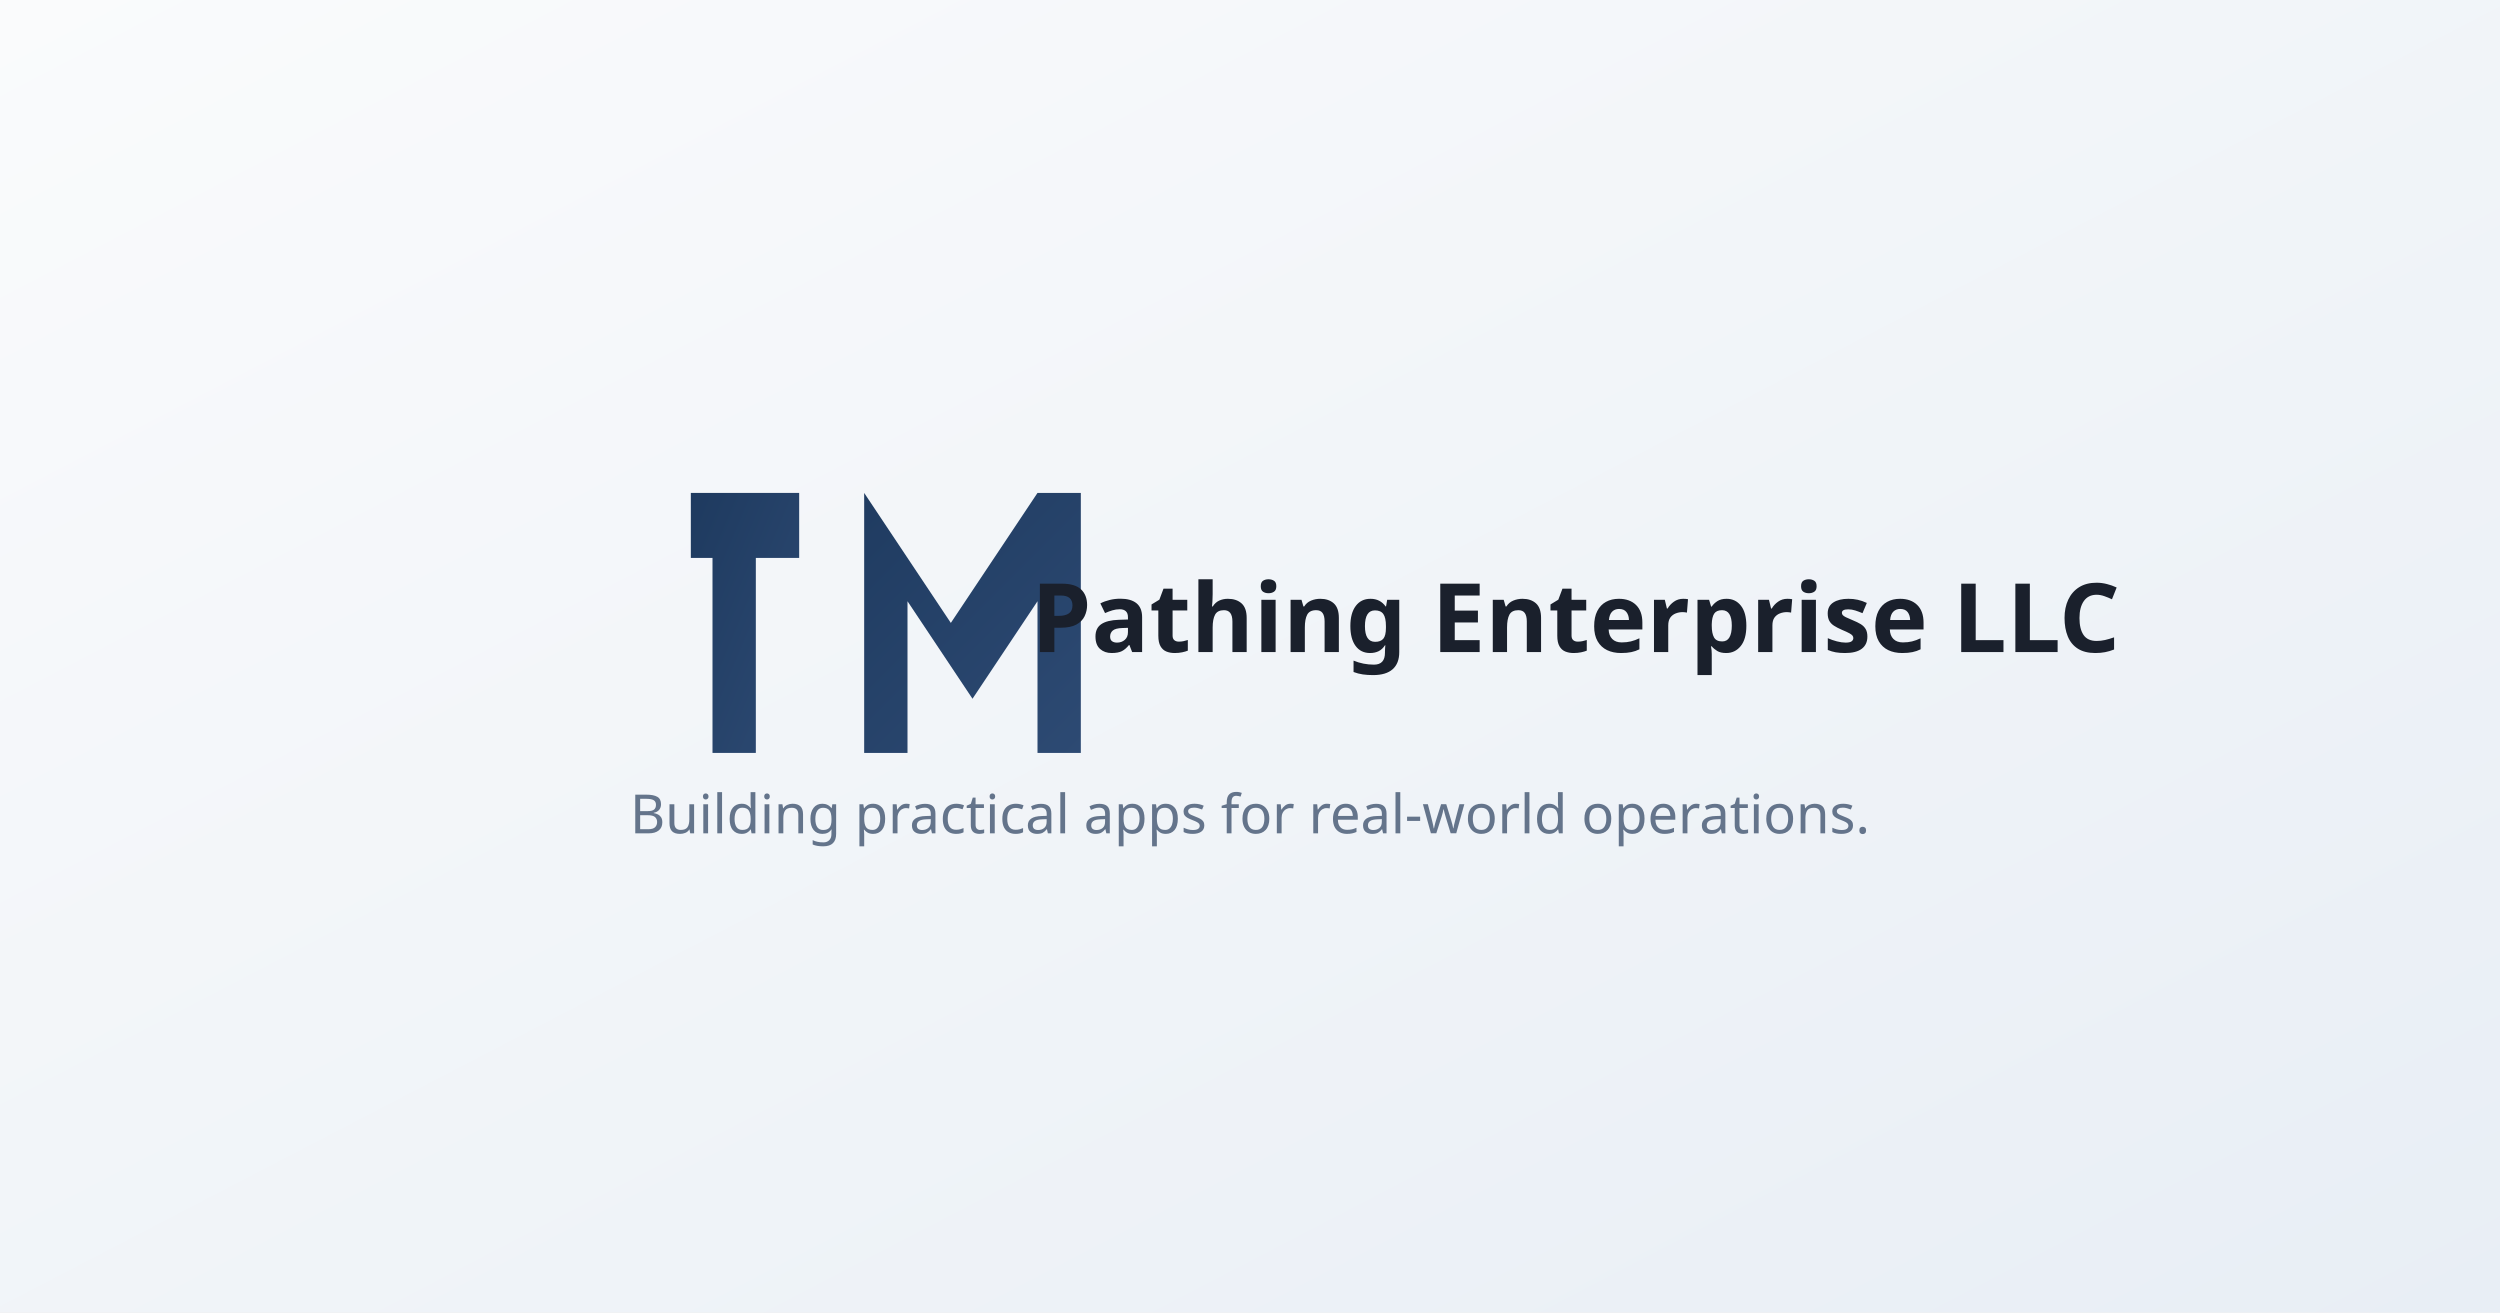
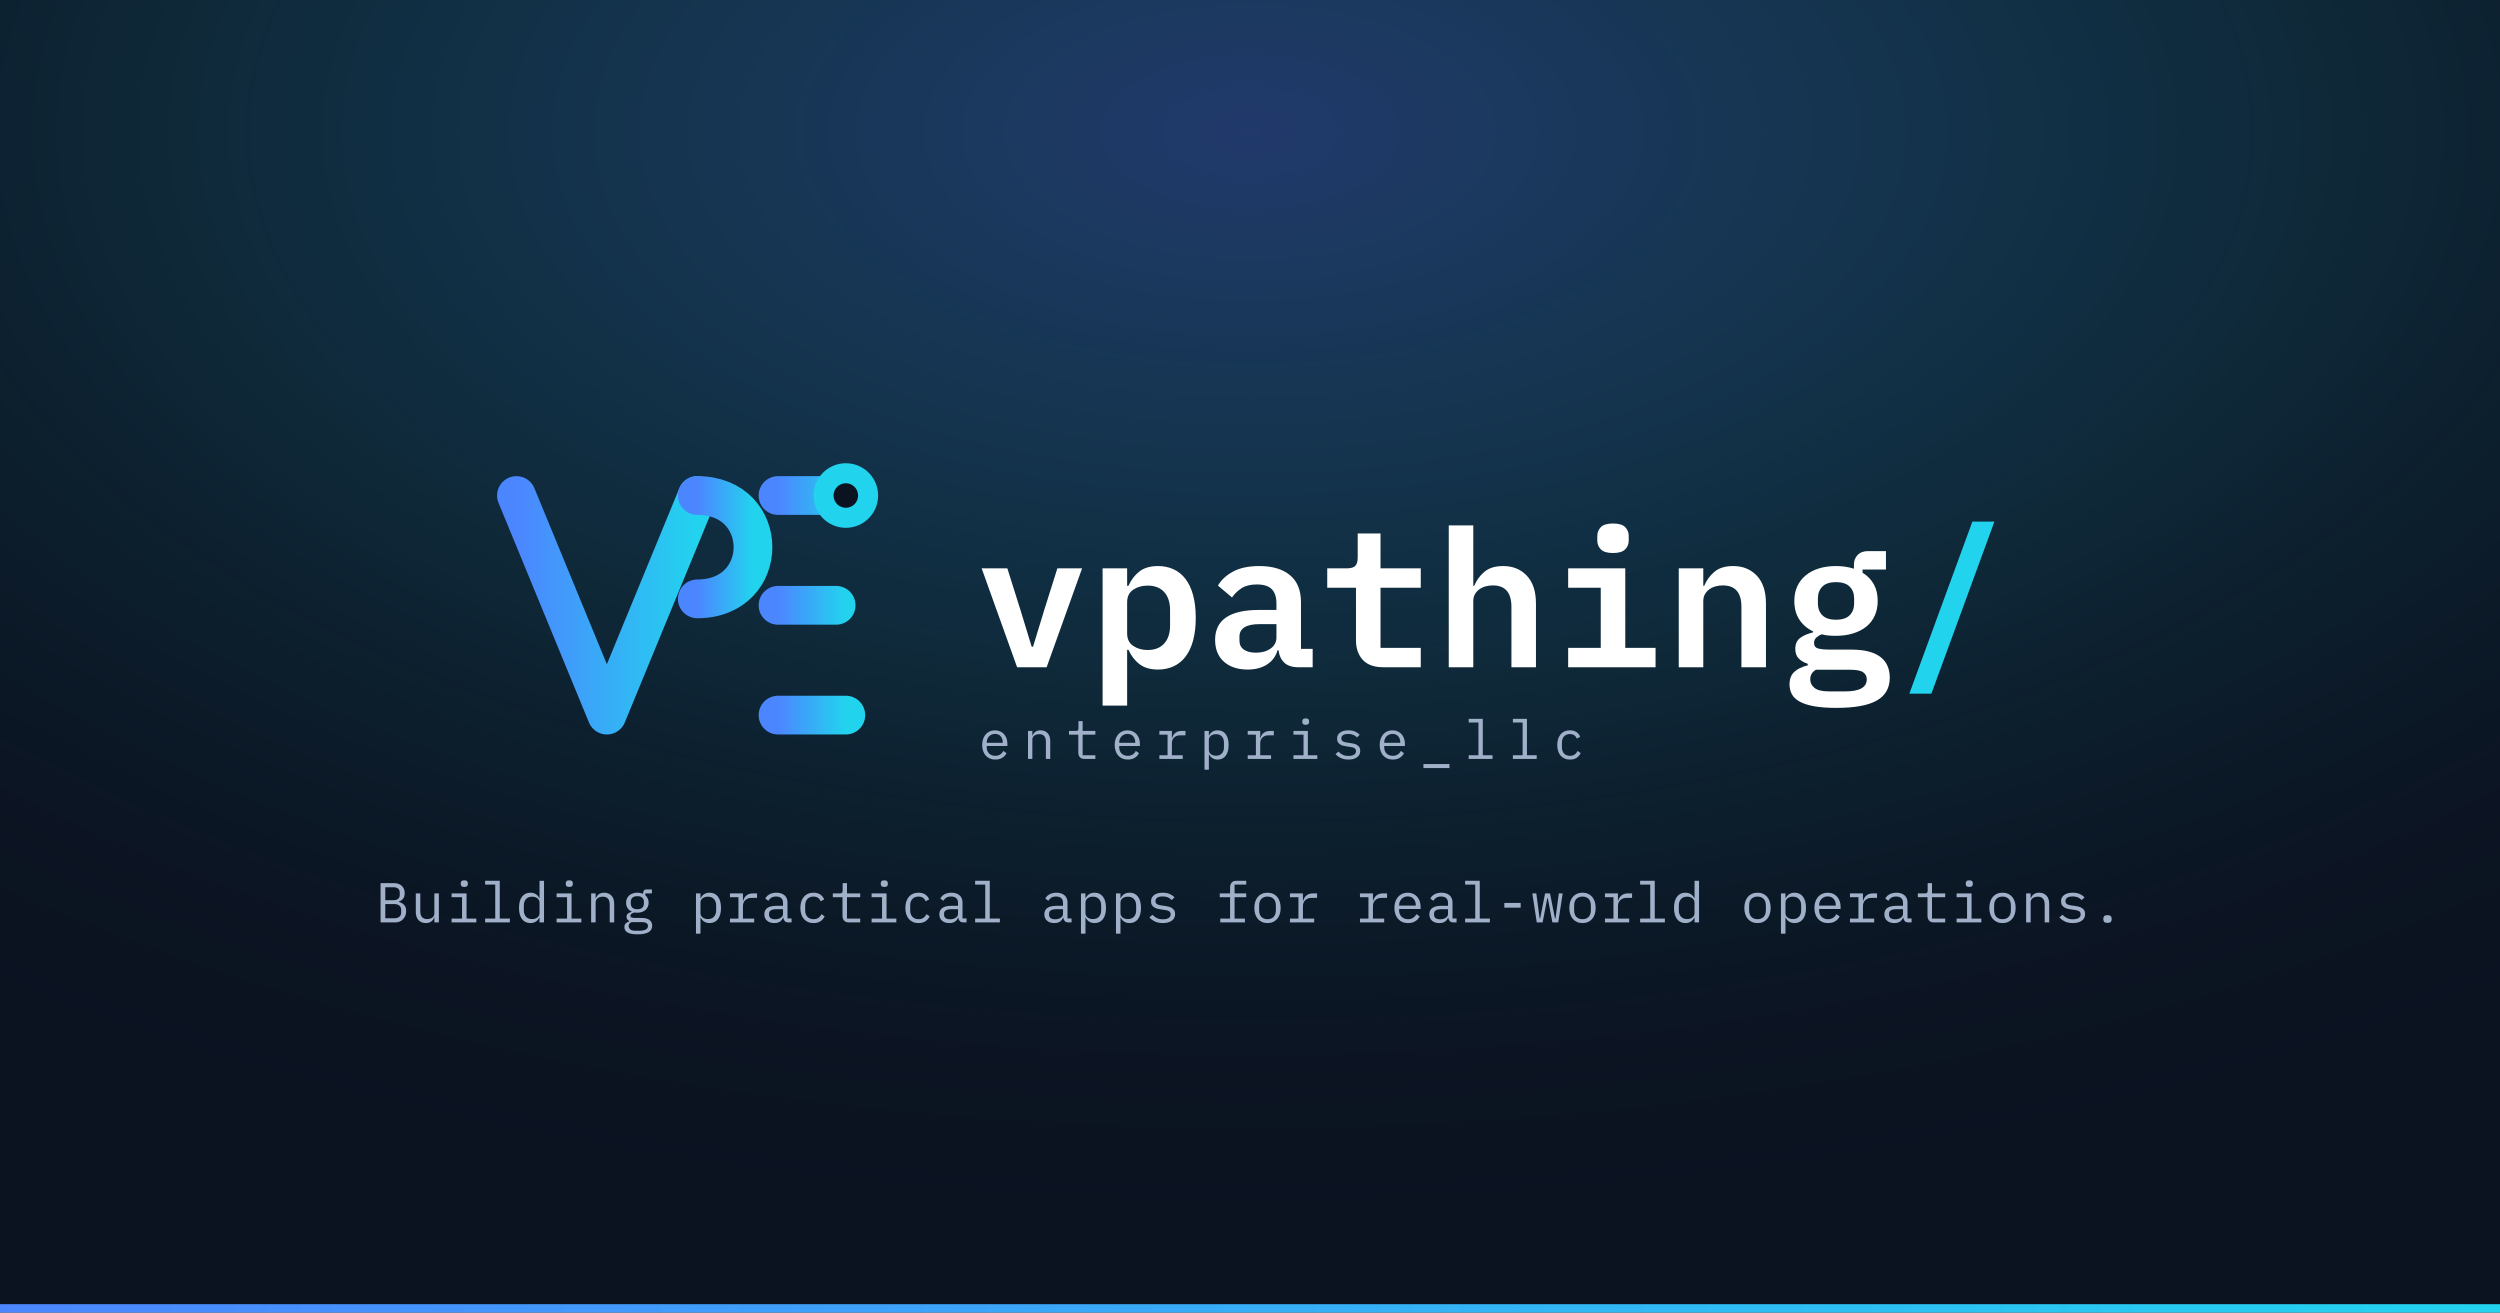
- <svg xmlns="http://www.w3.org/2000/svg" viewBox="0 0 1200 630" width="1200" height="630" aria-hidden="true">
+ <svg xmlns="http://www.w3.org/2000/svg" viewBox="0 0 1200 630" width="1200" height="630">
  <defs>
-     <linearGradient id="bg" x1="0%" y1="0%" x2="100%" y2="100%">
-       <stop offset="0%" style="stop-color:#fafbfc" />
-       <stop offset="100%" style="stop-color:#e8eef5" />
+     <linearGradient id="g" x1="0" y1="0" x2="1" y2="0">
+       <stop offset="0" stop-color="#4C86FF" />
+       <stop offset="1" stop-color="#22D3EE" />
    </linearGradient>
-     <linearGradient id="vp-grad" x1="0%" y1="0%" x2="100%" y2="100%">
-       <stop offset="0%" style="stop-color:#1e3a5f" />
-       <stop offset="100%" style="stop-color:#2d4a73" />
-     </linearGradient>
+     <radialGradient id="bloom" cx="0.5" cy="0.1" r="0.85">
+       <stop offset="0" stop-color="#4C86FF" stop-opacity="0.34" />
+       <stop offset="0.55" stop-color="#22D3EE" stop-opacity="0.10" />
+       <stop offset="1" stop-color="#0b1220" stop-opacity="0" />
+     </radialGradient>
  </defs>
-   <rect width="1200" height="630" fill="url(#bg)" />
-   <g transform="translate(290, 195)">
-     <g fill="url(#vp-grad)" transform="scale(5.2)">
-       <path d="M8 8h10v6H14v18h-4V14H8V8z" />
-       <path d="M20 8h4l8 12 8-12h4v24h-4V18l-6 9-6-9v14h-4V8z" />
+   <rect width="1200" height="630" fill="#0b1220" />
+   <rect width="1200" height="630" fill="url(#bloom)" />
+   <g transform="translate(235.500,219.250) scale(1.55)">
+     <g fill="none" stroke="url(#g)" stroke-width="12" stroke-linecap="round" stroke-linejoin="round">
+       <path d="M8,12 L36,80 L64,12" />
+       <path d="M64,12 L64,80" />
+       <path d="M64,12 C87,12 87,44 64,44" />
+       <path d="M89,12 L89,80" />
+       <path d="M89,12 L110,12 M89,46 L107,46 M89,80 L110,80" />
    </g>
-     <text x="205" y="118" font-family="Segoe UI, system-ui, sans-serif" font-size="46" font-weight="700" fill="#1a202c">Pathing Enterprise LLC</text>
+     <circle cx="110" cy="12" r="10" fill="#22D3EE" />
+     <circle cx="110" cy="12" r="3.8" fill="#0b1220" />
  </g>
-   <text x="600" y="400" font-family="Segoe UI, system-ui, sans-serif" font-size="26" fill="#64748b" text-anchor="middle">Building practical apps for real-world operations.</text>
+   <g fill="#ffffff" transform="translate(467.700,320.280)">
+     <path d="M223 0 38 516H172L241 297L299 107H306L364 297L433 516H562L377 0Z" transform="translate(0.000,0.000) scale(0.092,-0.092)" />
+     <path d="M69 516H197V425H204Q225 472 261.5 500.0Q298 528 358 528Q402 528 438.5 511.5Q475 495 501.0 461.5Q527 428 541.0 377.0Q555 326 555 258Q555 190 541.0 139.0Q527 88 501.0 54.5Q475 21 438.5 4.5Q402 -12 358 -12Q298 -12 261.5 16.0Q225 44 204 91H197V-200H69ZM304 90Q360 90 390.5 124.0Q421 158 421 217V299Q421 358 390.5 392.0Q360 426 304 426Q260 426 228.5 404.5Q197 383 197 339V177Q197 133 228.5 111.5Q260 90 304 90Z" transform="translate(55.200,0.000) scale(0.092,-0.092)" />
+     <path d="M490 0Q443 0 417.5 23.5Q392 47 387 89H382Q368 41 327.0 14.5Q286 -12 226 -12Q148 -12 102.0 29.0Q56 70 56 143Q56 299 285 299H376V333Q376 382 352.0 407.0Q328 432 274 432Q225 432 195.0 413.0Q165 394 144 364L71 426Q95 469 148.5 498.5Q202 528 287 528Q389 528 446.5 480.5Q504 433 504 339V96H565V0ZM269 76Q315 76 345.5 97.5Q376 119 376 156V225H288Q183 225 183 159V139Q183 108 206.0 92.0Q229 76 269 76Z" transform="translate(110.400,0.000) scale(0.092,-0.092)" />
+     <path d="M335 0Q261 0 226.0 39.0Q191 78 191 140V415H41V516H143Q174 516 187.0 528.5Q200 541 200 573V698H319V516H529V415H319V101H529V0Z" transform="translate(165.600,0.000) scale(0.092,-0.092)" />
+     <path d="M75 740H203V425H208Q225 467 260.5 497.5Q296 528 359 528Q435 528 482.5 477.5Q530 427 530 333V0H402V315Q402 427 305 427Q285 427 267.0 422.0Q249 417 234.5 406.5Q220 396 211.5 381.0Q203 366 203 345V0H75Z" transform="translate(220.800,0.000) scale(0.092,-0.092)" />
+     <path d="M332 596Q287 596 268.5 615.0Q250 634 250 661V685Q250 712 268.5 731.0Q287 750 332 750Q377 750 395.5 731.0Q414 712 414 685V661Q414 634 395.5 615.0Q377 596 332 596ZM98 101H268V415H98V516H396V101H554V0H98Z" transform="translate(276.000,0.000) scale(0.092,-0.092)" />
+     <path d="M75 0V516H203V425H208Q225 467 260.5 497.5Q296 528 359 528Q435 528 482.5 477.5Q530 427 530 333V0H402V315Q402 427 305 427Q285 427 267.0 422.0Q249 417 234.5 406.5Q220 396 211.5 381.0Q203 366 203 345V0Z" transform="translate(331.200,0.000) scale(0.092,-0.092)" />
+     <path d="M576 -54Q576 -135 508.5 -173.5Q441 -212 298 -212Q228 -212 181.0 -203.5Q134 -195 105.5 -179.0Q77 -163 65.0 -140.5Q53 -118 53 -90Q53 -47 78.0 -24.0Q103 -1 148 10V18Q118 28 100.5 46.0Q83 64 83 96Q83 134 108.5 153.0Q134 172 176 182V187Q130 209 104.0 249.0Q78 289 78 346Q78 389 93.5 422.5Q109 456 137.5 479.5Q166 503 206.0 515.5Q246 528 295 528Q347 528 389 514V536Q389 566 408.5 586.0Q428 606 463 606H556V510H434V493Q472 470 492.5 433.5Q513 397 513 346Q513 303 497.5 269.0Q482 235 453.5 212.0Q425 189 384.5 176.5Q344 164 295 164Q275 164 256.5 165.5Q238 167 221 172Q207 167 194.0 156.0Q181 145 181 127Q181 103 204.0 97.5Q227 92 259 92H376Q430 92 468.0 81.5Q506 71 530.0 51.5Q554 32 565.0 5.0Q576 -22 576 -54ZM456 -63Q456 -40 437.5 -26.5Q419 -13 369 -13H191Q161 -30 161 -63Q161 -90 183.5 -108.0Q206 -126 260 -126H343Q456 -126 456 -63ZM295 248Q344 248 367.0 271.5Q390 295 390 333V359Q390 397 367.0 420.5Q344 444 295 444Q247 444 224.0 420.5Q201 397 201 359V333Q201 295 224.0 271.5Q247 248 295 248Z" transform="translate(386.400,0.000) scale(0.092,-0.092)" />
+   </g>
+   <g fill="#22D3EE" transform="translate(467.700,320.280)">
+     <path d="M78 -138 407 760H522L193 -138Z" transform="translate(441.600,0.000) scale(0.092,-0.092)" />
+   </g>
+   <g fill="#9fb0c8" transform="translate(469.700,364.280)">
+     <path d="M309 -12Q253 -12 208.5 7.0Q164 26 132.5 61.5Q101 97 84.0 146.5Q67 196 67 257Q67 319 84.5 369.0Q102 419 133.0 454.5Q164 490 207.5 509.0Q251 528 304 528Q356 528 398.5 509.0Q441 490 471.0 456.5Q501 423 517.0 377.0Q533 331 533 276V238H151V214Q151 180 162.0 151.0Q173 122 193.5 101.0Q214 80 243.5 68.5Q273 57 309 57Q361 57 399.0 81.0Q437 105 457 147L516 107Q493 55 439.5 21.5Q386 -12 309 -12ZM304 462Q271 462 243.0 450.0Q215 438 194.5 417.0Q174 396 162.5 367.5Q151 339 151 305V298H447V309Q447 343 436.5 371.0Q426 399 407.5 419.5Q389 440 362.5 451.0Q336 462 304 462Z" transform="translate(0.000,0.000) scale(0.026,-0.026)" />
+     <path d="M98 0V516H178V432H182Q190 451 202.0 468.5Q214 486 231.5 499.0Q249 512 273.0 520.0Q297 528 329 528Q410 528 459.0 476.5Q508 425 508 331V0H428V317Q428 388 397.0 422.5Q366 457 306 457Q282 457 259.0 451.0Q236 445 218.0 433.0Q200 421 189.0 402.0Q178 383 178 358V0Z" transform="translate(21.200,0.000) scale(0.026,-0.026)" />
+     <path d="M325 0Q266 0 238.5 33.0Q211 66 211 118V448H39V516H167Q193 516 203.5 526.5Q214 537 214 563V698H291V516H526V448H291V68H526V0Z" transform="translate(42.400,0.000) scale(0.026,-0.026)" />
+     <path d="M309 -12Q253 -12 208.5 7.0Q164 26 132.5 61.5Q101 97 84.0 146.5Q67 196 67 257Q67 319 84.5 369.0Q102 419 133.0 454.5Q164 490 207.5 509.0Q251 528 304 528Q356 528 398.5 509.0Q441 490 471.0 456.5Q501 423 517.0 377.0Q533 331 533 276V238H151V214Q151 180 162.0 151.0Q173 122 193.5 101.0Q214 80 243.5 68.5Q273 57 309 57Q361 57 399.0 81.0Q437 105 457 147L516 107Q493 55 439.5 21.5Q386 -12 309 -12ZM304 462Q271 462 243.0 450.0Q215 438 194.5 417.0Q174 396 162.5 367.5Q151 339 151 305V298H447V309Q447 343 436.5 371.0Q426 399 407.5 419.5Q389 440 362.5 451.0Q336 462 304 462Z" transform="translate(63.600,0.000) scale(0.026,-0.026)" />
+     <path d="M77 68H228V448H77V516H308V386H313Q329 447 373.5 481.5Q418 516 487 516H559V436H462Q393 436 350.5 396.0Q308 356 308 291V68H508V0H77Z" transform="translate(84.800,0.000) scale(0.026,-0.026)" />
+     <path d="M95 516H175V432H179Q229 528 338 528Q433 528 486.5 457.0Q540 386 540 258Q540 130 486.5 59.0Q433 -12 338 -12Q229 -12 179 84H175V-200H95ZM307 59Q377 59 415.5 101.5Q454 144 454 214V302Q454 372 415.5 414.5Q377 457 307 457Q280 457 256.0 450.0Q232 443 214.0 429.5Q196 416 185.5 396.5Q175 377 175 351V165Q175 139 185.5 119.5Q196 100 214.0 86.5Q232 73 256.0 66.0Q280 59 307 59Z" transform="translate(106.000,0.000) scale(0.026,-0.026)" />
+     <path d="M77 68H228V448H77V516H308V386H313Q329 447 373.5 481.5Q418 516 487 516H559V436H462Q393 436 350.5 396.0Q308 356 308 291V68H508V0H77Z" transform="translate(127.200,0.000) scale(0.026,-0.026)" />
+     <path d="M332 630Q297 630 283.0 644.5Q269 659 269 681V697Q269 719 283.0 733.5Q297 748 332 748Q367 748 381.0 733.5Q395 719 395 697V681Q395 659 381.0 644.5Q367 630 332 630ZM106 68H292V448H106V516H372V68H546V0H106Z" transform="translate(148.400,0.000) scale(0.026,-0.026)" />
+     <path d="M306 -12Q225 -12 166.5 15.5Q108 43 67 89L121 136Q158 97 202.0 76.0Q246 55 308 55Q368 55 406.5 76.5Q445 98 445 144Q445 164 437.5 177.5Q430 191 417.0 199.0Q404 207 388.0 211.5Q372 216 354 219L273 231Q246 235 214.5 242.0Q183 249 157.0 264.5Q131 280 113.5 306.0Q96 332 96 374Q96 413 111.5 441.5Q127 470 155.0 489.5Q183 509 221.0 518.5Q259 528 304 528Q374 528 425.5 506.0Q477 484 514 445L462 396Q453 407 439.5 418.5Q426 430 406.5 439.5Q387 449 361.0 455.0Q335 461 301 461Q240 461 207.5 440.0Q175 419 175 379Q175 359 182.5 345.5Q190 332 203.0 324.0Q216 316 232.5 311.5Q249 307 266 304L347 292Q375 288 406.0 281.0Q437 274 463.0 258.5Q489 243 506.5 217.0Q524 191 524 149Q524 72 464.5 30.0Q405 -12 306 -12Z" transform="translate(169.600,0.000) scale(0.026,-0.026)" />
+     <path d="M309 -12Q253 -12 208.5 7.0Q164 26 132.5 61.5Q101 97 84.0 146.5Q67 196 67 257Q67 319 84.5 369.0Q102 419 133.0 454.5Q164 490 207.5 509.0Q251 528 304 528Q356 528 398.5 509.0Q441 490 471.0 456.5Q501 423 517.0 377.0Q533 331 533 276V238H151V214Q151 180 162.0 151.0Q173 122 193.5 101.0Q214 80 243.5 68.5Q273 57 309 57Q361 57 399.0 81.0Q437 105 457 147L516 107Q493 55 439.5 21.5Q386 -12 309 -12ZM304 462Q271 462 243.0 450.0Q215 438 194.5 417.0Q174 396 162.5 367.5Q151 339 151 305V298H447V309Q447 343 436.5 371.0Q426 399 407.5 419.5Q389 440 362.5 451.0Q336 462 304 462Z" transform="translate(190.800,0.000) scale(0.026,-0.026)" />
+     <path d="M60 -169V-95H540V-169Z" transform="translate(212.000,0.000) scale(0.026,-0.026)" />
+     <path d="M80 68H260V672H80V740H340V68H520V0H80Z" transform="translate(233.200,0.000) scale(0.026,-0.026)" />
+     <path d="M80 68H260V672H80V740H340V68H520V0H80Z" transform="translate(254.400,0.000) scale(0.026,-0.026)" />
+     <path d="M318 -12Q262 -12 218.5 7.5Q175 27 145.0 62.0Q115 97 99.5 147.0Q84 197 84 258Q84 319 100.0 369.0Q116 419 146.0 454.5Q176 490 219.0 509.0Q262 528 317 528Q392 528 439.0 495.0Q486 462 508 409L444 375Q430 415 397.5 437.0Q365 459 317 459Q282 459 254.5 447.5Q227 436 208.0 415.0Q189 394 179.5 365.0Q170 336 170 302V214Q170 180 179.5 151.0Q189 122 208.0 101.0Q227 80 255.0 68.5Q283 57 319 57Q371 57 405.0 81.0Q439 105 459 147L516 108Q493 56 444.5 22.0Q396 -12 318 -12Z" transform="translate(275.600,0.000) scale(0.026,-0.026)" />
+   </g>
+   <g fill="#9fb0c8" transform="translate(180.300,442.750)">
+     <path d="M88 698H325Q415 698 466.0 649.0Q517 600 517 518Q517 455 486.5 419.0Q456 383 408 368V365Q467 351 505.0 312.5Q543 274 543 201Q543 159 529.0 122.0Q515 85 489.5 58.0Q464 31 429.5 15.5Q395 0 355 0H88ZM330 73Q388 73 421.0 99.0Q454 125 454 179V220Q454 273 421.0 299.5Q388 326 330 326H172V73ZM316 395Q369 395 399.0 418.5Q429 442 429 490V529Q429 577 399.0 601.0Q369 625 316 625H172V395Z" transform="translate(0.000,0.000) scale(0.027,-0.027)" />
+     <path d="M422 84H418Q410 65 398.0 47.5Q386 30 368.5 17.0Q351 4 327.0 -4.0Q303 -12 271 -12Q190 -12 141.0 39.5Q92 91 92 185V516H172V199Q172 128 203.0 93.5Q234 59 294 59Q318 59 341.0 65.0Q364 71 382.0 83.0Q400 95 411.0 113.5Q422 132 422 158V516H502V0H422Z" transform="translate(16.800,0.000) scale(0.027,-0.027)" />
+     <path d="M332 630Q297 630 283.0 644.5Q269 659 269 681V697Q269 719 283.0 733.5Q297 748 332 748Q367 748 381.0 733.5Q395 719 395 697V681Q395 659 381.0 644.5Q367 630 332 630ZM106 68H292V448H106V516H372V68H546V0H106Z" transform="translate(33.600,0.000) scale(0.027,-0.027)" />
+     <path d="M80 68H260V672H80V740H340V68H520V0H80Z" transform="translate(50.400,0.000) scale(0.027,-0.027)" />
+     <path d="M425 84H421Q371 -12 262 -12Q167 -12 113.5 59.0Q60 130 60 258Q60 386 113.5 457.0Q167 528 262 528Q371 528 421 432H425V740H505V0H425ZM293 59Q320 59 344.0 66.0Q368 73 386.0 86.5Q404 100 414.5 119.5Q425 139 425 165V351Q425 377 414.5 396.5Q404 416 386.0 429.5Q368 443 344.0 450.0Q320 457 293 457Q223 457 184.5 414.5Q146 372 146 302V214Q146 144 184.5 101.5Q223 59 293 59Z" transform="translate(67.200,0.000) scale(0.027,-0.027)" />
+     <path d="M332 630Q297 630 283.0 644.5Q269 659 269 681V697Q269 719 283.0 733.5Q297 748 332 748Q367 748 381.0 733.5Q395 719 395 697V681Q395 659 381.0 644.5Q367 630 332 630ZM106 68H292V448H106V516H372V68H546V0H106Z" transform="translate(84.000,0.000) scale(0.027,-0.027)" />
+     <path d="M98 0V516H178V432H182Q190 451 202.0 468.5Q214 486 231.5 499.0Q249 512 273.0 520.0Q297 528 329 528Q410 528 459.0 476.5Q508 425 508 331V0H428V317Q428 388 397.0 422.5Q366 457 306 457Q282 457 259.0 451.0Q236 445 218.0 433.0Q200 421 189.0 402.0Q178 383 178 358V0Z" transform="translate(100.800,0.000) scale(0.027,-0.027)" />
+     <path d="M561 -59Q561 -137 496.0 -174.5Q431 -212 301 -212Q176 -212 121.5 -179.0Q67 -146 67 -84Q67 -42 89.0 -19.0Q111 4 151 15V27Q129 38 117.0 55.0Q105 72 105 98Q105 138 131.5 158.0Q158 178 198 188V192Q150 213 123.5 254.0Q97 295 97 350Q97 389 111.0 422.0Q125 455 151.5 478.5Q178 502 215.0 515.0Q252 528 297 528Q355 528 399 507V516Q399 546 413.0 566.0Q427 586 461 586H556V516H440V481Q468 457 483.0 424.0Q498 391 498 350Q498 311 483.5 278.0Q469 245 443.0 221.5Q417 198 379.5 185.0Q342 172 297 172Q284 172 272.0 173.0Q260 174 248 176Q236 174 223.0 169.5Q210 165 199.0 157.5Q188 150 181.0 140.0Q174 130 174 117Q174 94 197.0 86.5Q220 79 257 79H371Q471 79 516.0 41.5Q561 4 561 -59ZM486 -63Q486 -32 461.0 -13.5Q436 5 374 5H195Q143 -16 143 -65Q143 -99 170.0 -123.5Q197 -148 260 -148H338Q408 -148 447.0 -126.5Q486 -105 486 -63ZM297 234Q357 234 385.5 262.0Q414 290 414 336V365Q414 411 385.5 438.5Q357 466 297 466Q237 466 209.0 438.5Q181 411 181 365V336Q181 290 209.0 262.0Q237 234 297 234Z" transform="translate(117.600,0.000) scale(0.027,-0.027)" />
+     <path d="M95 516H175V432H179Q229 528 338 528Q433 528 486.5 457.0Q540 386 540 258Q540 130 486.5 59.0Q433 -12 338 -12Q229 -12 179 84H175V-200H95ZM307 59Q377 59 415.5 101.5Q454 144 454 214V302Q454 372 415.5 414.5Q377 457 307 457Q280 457 256.0 450.0Q232 443 214.0 429.5Q196 416 185.5 396.5Q175 377 175 351V165Q175 139 185.5 119.5Q196 100 214.0 86.5Q232 73 256.0 66.0Q280 59 307 59Z" transform="translate(151.200,0.000) scale(0.027,-0.027)" />
+     <path d="M77 68H228V448H77V516H308V386H313Q329 447 373.5 481.5Q418 516 487 516H559V436H462Q393 436 350.5 396.0Q308 356 308 291V68H508V0H77Z" transform="translate(168.000,0.000) scale(0.027,-0.027)" />
+     <path d="M495 0Q448 0 428.0 24.0Q408 48 403 84H398Q381 39 343.5 13.5Q306 -12 243 -12Q162 -12 114.0 30.0Q66 72 66 145Q66 217 118.5 256.0Q171 295 288 295H398V346Q398 403 366.0 431.5Q334 460 275 460Q223 460 190.0 439.5Q157 419 137 384L83 424Q93 444 110.0 463.0Q127 482 152.0 496.5Q177 511 209.0 519.5Q241 528 280 528Q371 528 424.5 482.0Q478 436 478 354V70H550V0ZM257 55Q288 55 313.5 62.5Q339 70 358.0 82.5Q377 95 387.5 112.5Q398 130 398 150V235H288Q216 235 183.0 215.0Q150 195 150 157V136Q150 96 178.5 75.5Q207 55 257 55Z" transform="translate(184.800,0.000) scale(0.027,-0.027)" />
+     <path d="M318 -12Q262 -12 218.5 7.5Q175 27 145.0 62.0Q115 97 99.5 147.0Q84 197 84 258Q84 319 100.0 369.0Q116 419 146.0 454.5Q176 490 219.0 509.0Q262 528 317 528Q392 528 439.0 495.0Q486 462 508 409L444 375Q430 415 397.5 437.0Q365 459 317 459Q282 459 254.5 447.5Q227 436 208.0 415.0Q189 394 179.5 365.0Q170 336 170 302V214Q170 180 179.5 151.0Q189 122 208.0 101.0Q227 80 255.0 68.5Q283 57 319 57Q371 57 405.0 81.0Q439 105 459 147L516 108Q493 56 444.5 22.0Q396 -12 318 -12Z" transform="translate(201.600,0.000) scale(0.027,-0.027)" />
+     <path d="M325 0Q266 0 238.5 33.0Q211 66 211 118V448H39V516H167Q193 516 203.5 526.5Q214 537 214 563V698H291V516H526V448H291V68H526V0Z" transform="translate(218.400,0.000) scale(0.027,-0.027)" />
+     <path d="M332 630Q297 630 283.0 644.5Q269 659 269 681V697Q269 719 283.0 733.5Q297 748 332 748Q367 748 381.0 733.5Q395 719 395 697V681Q395 659 381.0 644.5Q367 630 332 630ZM106 68H292V448H106V516H372V68H546V0H106Z" transform="translate(235.200,0.000) scale(0.027,-0.027)" />
+     <path d="M318 -12Q262 -12 218.5 7.5Q175 27 145.0 62.0Q115 97 99.5 147.0Q84 197 84 258Q84 319 100.0 369.0Q116 419 146.0 454.5Q176 490 219.0 509.0Q262 528 317 528Q392 528 439.0 495.0Q486 462 508 409L444 375Q430 415 397.5 437.0Q365 459 317 459Q282 459 254.5 447.5Q227 436 208.0 415.0Q189 394 179.5 365.0Q170 336 170 302V214Q170 180 179.5 151.0Q189 122 208.0 101.0Q227 80 255.0 68.5Q283 57 319 57Q371 57 405.0 81.0Q439 105 459 147L516 108Q493 56 444.5 22.0Q396 -12 318 -12Z" transform="translate(252.000,0.000) scale(0.027,-0.027)" />
+     <path d="M495 0Q448 0 428.0 24.0Q408 48 403 84H398Q381 39 343.5 13.5Q306 -12 243 -12Q162 -12 114.0 30.0Q66 72 66 145Q66 217 118.5 256.0Q171 295 288 295H398V346Q398 403 366.0 431.5Q334 460 275 460Q223 460 190.0 439.5Q157 419 137 384L83 424Q93 444 110.0 463.0Q127 482 152.0 496.5Q177 511 209.0 519.5Q241 528 280 528Q371 528 424.5 482.0Q478 436 478 354V70H550V0ZM257 55Q288 55 313.5 62.5Q339 70 358.0 82.5Q377 95 387.5 112.5Q398 130 398 150V235H288Q216 235 183.0 215.0Q150 195 150 157V136Q150 96 178.5 75.5Q207 55 257 55Z" transform="translate(268.800,0.000) scale(0.027,-0.027)" />
+     <path d="M80 68H260V672H80V740H340V68H520V0H80Z" transform="translate(285.600,0.000) scale(0.027,-0.027)" />
+     <path d="M495 0Q448 0 428.0 24.0Q408 48 403 84H398Q381 39 343.5 13.5Q306 -12 243 -12Q162 -12 114.0 30.0Q66 72 66 145Q66 217 118.5 256.0Q171 295 288 295H398V346Q398 403 366.0 431.5Q334 460 275 460Q223 460 190.0 439.5Q157 419 137 384L83 424Q93 444 110.0 463.0Q127 482 152.0 496.5Q177 511 209.0 519.5Q241 528 280 528Q371 528 424.5 482.0Q478 436 478 354V70H550V0ZM257 55Q288 55 313.5 62.5Q339 70 358.0 82.5Q377 95 387.5 112.5Q398 130 398 150V235H288Q216 235 183.0 215.0Q150 195 150 157V136Q150 96 178.5 75.5Q207 55 257 55Z" transform="translate(319.200,0.000) scale(0.027,-0.027)" />
+     <path d="M95 516H175V432H179Q229 528 338 528Q433 528 486.5 457.0Q540 386 540 258Q540 130 486.5 59.0Q433 -12 338 -12Q229 -12 179 84H175V-200H95ZM307 59Q377 59 415.5 101.5Q454 144 454 214V302Q454 372 415.5 414.5Q377 457 307 457Q280 457 256.0 450.0Q232 443 214.0 429.5Q196 416 185.5 396.5Q175 377 175 351V165Q175 139 185.5 119.5Q196 100 214.0 86.5Q232 73 256.0 66.0Q280 59 307 59Z" transform="translate(336.000,0.000) scale(0.027,-0.027)" />
+     <path d="M95 516H175V432H179Q229 528 338 528Q433 528 486.5 457.0Q540 386 540 258Q540 130 486.5 59.0Q433 -12 338 -12Q229 -12 179 84H175V-200H95ZM307 59Q377 59 415.5 101.5Q454 144 454 214V302Q454 372 415.5 414.5Q377 457 307 457Q280 457 256.0 450.0Q232 443 214.0 429.5Q196 416 185.5 396.5Q175 377 175 351V165Q175 139 185.5 119.5Q196 100 214.0 86.5Q232 73 256.0 66.0Q280 59 307 59Z" transform="translate(352.800,0.000) scale(0.027,-0.027)" />
+     <path d="M306 -12Q225 -12 166.5 15.5Q108 43 67 89L121 136Q158 97 202.0 76.0Q246 55 308 55Q368 55 406.5 76.5Q445 98 445 144Q445 164 437.5 177.5Q430 191 417.0 199.0Q404 207 388.0 211.5Q372 216 354 219L273 231Q246 235 214.5 242.0Q183 249 157.0 264.5Q131 280 113.5 306.0Q96 332 96 374Q96 413 111.5 441.5Q127 470 155.0 489.5Q183 509 221.0 518.5Q259 528 304 528Q374 528 425.5 506.0Q477 484 514 445L462 396Q453 407 439.5 418.5Q426 430 406.5 439.5Q387 449 361.0 455.0Q335 461 301 461Q240 461 207.5 440.0Q175 419 175 379Q175 359 182.5 345.5Q190 332 203.0 324.0Q216 316 232.5 311.5Q249 307 266 304L347 292Q375 288 406.0 281.0Q437 274 463.0 258.5Q489 243 506.5 217.0Q524 191 524 149Q524 72 464.5 30.0Q405 -12 306 -12Z" transform="translate(369.600,0.000) scale(0.027,-0.027)" />
+     <path d="M83 68H257V448H73V516H257V622Q257 674 284.5 707.0Q312 740 371 740H544V672H337V516H544V448H337V68H521V0H83Z" transform="translate(403.200,0.000) scale(0.027,-0.027)" />
+     <path d="M300 -12Q246 -12 202.5 7.0Q159 26 128.5 61.5Q98 97 82.0 146.5Q66 196 66 258Q66 319 82.0 369.0Q98 419 128.5 454.5Q159 490 202.5 509.0Q246 528 300 528Q354 528 397.5 509.0Q441 490 471.5 454.5Q502 419 518.0 369.0Q534 319 534 258Q534 196 518.0 146.5Q502 97 471.5 61.5Q441 26 397.5 7.0Q354 -12 300 -12ZM300 57Q367 57 408.0 97.0Q449 137 449 221V295Q449 379 408.0 419.0Q367 459 300 459Q233 459 192.0 419.0Q151 379 151 295V221Q151 137 192.0 97.0Q233 57 300 57Z" transform="translate(420.000,0.000) scale(0.027,-0.027)" />
+     <path d="M77 68H228V448H77V516H308V386H313Q329 447 373.5 481.5Q418 516 487 516H559V436H462Q393 436 350.5 396.0Q308 356 308 291V68H508V0H77Z" transform="translate(436.800,0.000) scale(0.027,-0.027)" />
+     <path d="M77 68H228V448H77V516H308V386H313Q329 447 373.5 481.5Q418 516 487 516H559V436H462Q393 436 350.5 396.0Q308 356 308 291V68H508V0H77Z" transform="translate(470.400,0.000) scale(0.027,-0.027)" />
+     <path d="M309 -12Q253 -12 208.5 7.0Q164 26 132.5 61.5Q101 97 84.0 146.5Q67 196 67 257Q67 319 84.5 369.0Q102 419 133.0 454.5Q164 490 207.5 509.0Q251 528 304 528Q356 528 398.5 509.0Q441 490 471.0 456.5Q501 423 517.0 377.0Q533 331 533 276V238H151V214Q151 180 162.0 151.0Q173 122 193.5 101.0Q214 80 243.5 68.5Q273 57 309 57Q361 57 399.0 81.0Q437 105 457 147L516 107Q493 55 439.5 21.5Q386 -12 309 -12ZM304 462Q271 462 243.0 450.0Q215 438 194.5 417.0Q174 396 162.5 367.5Q151 339 151 305V298H447V309Q447 343 436.5 371.0Q426 399 407.5 419.5Q389 440 362.5 451.0Q336 462 304 462Z" transform="translate(487.200,0.000) scale(0.027,-0.027)" />
+     <path d="M495 0Q448 0 428.0 24.0Q408 48 403 84H398Q381 39 343.5 13.5Q306 -12 243 -12Q162 -12 114.0 30.0Q66 72 66 145Q66 217 118.5 256.0Q171 295 288 295H398V346Q398 403 366.0 431.5Q334 460 275 460Q223 460 190.0 439.5Q157 419 137 384L83 424Q93 444 110.0 463.0Q127 482 152.0 496.5Q177 511 209.0 519.5Q241 528 280 528Q371 528 424.5 482.0Q478 436 478 354V70H550V0ZM257 55Q288 55 313.5 62.5Q339 70 358.0 82.5Q377 95 387.5 112.5Q398 130 398 150V235H288Q216 235 183.0 215.0Q150 195 150 157V136Q150 96 178.5 75.5Q207 55 257 55Z" transform="translate(504.000,0.000) scale(0.027,-0.027)" />
+     <path d="M80 68H260V672H80V740H340V68H520V0H80Z" transform="translate(520.800,0.000) scale(0.027,-0.027)" />
+     <path d="M155 262V346H445V262Z" transform="translate(537.600,0.000) scale(0.027,-0.027)" />
+     <path d="M30 516H101L160 70H169L257 516H345L433 70H442L501 516H570L491 0H387L305 432H297L213 0H109Z" transform="translate(554.400,0.000) scale(0.027,-0.027)" />
+     <path d="M300 -12Q246 -12 202.5 7.0Q159 26 128.5 61.5Q98 97 82.0 146.5Q66 196 66 258Q66 319 82.0 369.0Q98 419 128.5 454.5Q159 490 202.5 509.0Q246 528 300 528Q354 528 397.5 509.0Q441 490 471.5 454.5Q502 419 518.0 369.0Q534 319 534 258Q534 196 518.0 146.5Q502 97 471.5 61.5Q441 26 397.5 7.0Q354 -12 300 -12ZM300 57Q367 57 408.0 97.0Q449 137 449 221V295Q449 379 408.0 419.0Q367 459 300 459Q233 459 192.0 419.0Q151 379 151 295V221Q151 137 192.0 97.0Q233 57 300 57Z" transform="translate(571.200,0.000) scale(0.027,-0.027)" />
+     <path d="M77 68H228V448H77V516H308V386H313Q329 447 373.5 481.5Q418 516 487 516H559V436H462Q393 436 350.5 396.0Q308 356 308 291V68H508V0H77Z" transform="translate(588.000,0.000) scale(0.027,-0.027)" />
+     <path d="M80 68H260V672H80V740H340V68H520V0H80Z" transform="translate(604.800,0.000) scale(0.027,-0.027)" />
+     <path d="M425 84H421Q371 -12 262 -12Q167 -12 113.5 59.0Q60 130 60 258Q60 386 113.5 457.0Q167 528 262 528Q371 528 421 432H425V740H505V0H425ZM293 59Q320 59 344.0 66.0Q368 73 386.0 86.5Q404 100 414.5 119.5Q425 139 425 165V351Q425 377 414.5 396.5Q404 416 386.0 429.5Q368 443 344.0 450.0Q320 457 293 457Q223 457 184.5 414.5Q146 372 146 302V214Q146 144 184.5 101.5Q223 59 293 59Z" transform="translate(621.600,0.000) scale(0.027,-0.027)" />
+     <path d="M300 -12Q246 -12 202.5 7.0Q159 26 128.5 61.5Q98 97 82.0 146.5Q66 196 66 258Q66 319 82.0 369.0Q98 419 128.5 454.5Q159 490 202.5 509.0Q246 528 300 528Q354 528 397.5 509.0Q441 490 471.5 454.5Q502 419 518.0 369.0Q534 319 534 258Q534 196 518.0 146.5Q502 97 471.5 61.5Q441 26 397.5 7.0Q354 -12 300 -12ZM300 57Q367 57 408.0 97.0Q449 137 449 221V295Q449 379 408.0 419.0Q367 459 300 459Q233 459 192.0 419.0Q151 379 151 295V221Q151 137 192.0 97.0Q233 57 300 57Z" transform="translate(655.200,0.000) scale(0.027,-0.027)" />
+     <path d="M95 516H175V432H179Q229 528 338 528Q433 528 486.5 457.0Q540 386 540 258Q540 130 486.5 59.0Q433 -12 338 -12Q229 -12 179 84H175V-200H95ZM307 59Q377 59 415.5 101.5Q454 144 454 214V302Q454 372 415.5 414.5Q377 457 307 457Q280 457 256.0 450.0Q232 443 214.0 429.5Q196 416 185.5 396.5Q175 377 175 351V165Q175 139 185.5 119.5Q196 100 214.0 86.5Q232 73 256.0 66.0Q280 59 307 59Z" transform="translate(672.000,0.000) scale(0.027,-0.027)" />
+     <path d="M309 -12Q253 -12 208.5 7.0Q164 26 132.5 61.5Q101 97 84.0 146.5Q67 196 67 257Q67 319 84.5 369.0Q102 419 133.0 454.5Q164 490 207.5 509.0Q251 528 304 528Q356 528 398.5 509.0Q441 490 471.0 456.5Q501 423 517.0 377.0Q533 331 533 276V238H151V214Q151 180 162.0 151.0Q173 122 193.5 101.0Q214 80 243.5 68.5Q273 57 309 57Q361 57 399.0 81.0Q437 105 457 147L516 107Q493 55 439.5 21.5Q386 -12 309 -12ZM304 462Q271 462 243.0 450.0Q215 438 194.5 417.0Q174 396 162.5 367.5Q151 339 151 305V298H447V309Q447 343 436.5 371.0Q426 399 407.5 419.5Q389 440 362.5 451.0Q336 462 304 462Z" transform="translate(688.800,0.000) scale(0.027,-0.027)" />
+     <path d="M77 68H228V448H77V516H308V386H313Q329 447 373.5 481.5Q418 516 487 516H559V436H462Q393 436 350.5 396.0Q308 356 308 291V68H508V0H77Z" transform="translate(705.600,0.000) scale(0.027,-0.027)" />
+     <path d="M495 0Q448 0 428.0 24.0Q408 48 403 84H398Q381 39 343.5 13.5Q306 -12 243 -12Q162 -12 114.0 30.0Q66 72 66 145Q66 217 118.5 256.0Q171 295 288 295H398V346Q398 403 366.0 431.5Q334 460 275 460Q223 460 190.0 439.5Q157 419 137 384L83 424Q93 444 110.0 463.0Q127 482 152.0 496.5Q177 511 209.0 519.5Q241 528 280 528Q371 528 424.5 482.0Q478 436 478 354V70H550V0ZM257 55Q288 55 313.5 62.5Q339 70 358.0 82.5Q377 95 387.5 112.5Q398 130 398 150V235H288Q216 235 183.0 215.0Q150 195 150 157V136Q150 96 178.5 75.5Q207 55 257 55Z" transform="translate(722.400,0.000) scale(0.027,-0.027)" />
+     <path d="M325 0Q266 0 238.5 33.0Q211 66 211 118V448H39V516H167Q193 516 203.5 526.5Q214 537 214 563V698H291V516H526V448H291V68H526V0Z" transform="translate(739.200,0.000) scale(0.027,-0.027)" />
+     <path d="M332 630Q297 630 283.0 644.5Q269 659 269 681V697Q269 719 283.0 733.5Q297 748 332 748Q367 748 381.0 733.5Q395 719 395 697V681Q395 659 381.0 644.5Q367 630 332 630ZM106 68H292V448H106V516H372V68H546V0H106Z" transform="translate(756.000,0.000) scale(0.027,-0.027)" />
+     <path d="M300 -12Q246 -12 202.5 7.0Q159 26 128.5 61.5Q98 97 82.0 146.5Q66 196 66 258Q66 319 82.0 369.0Q98 419 128.5 454.5Q159 490 202.5 509.0Q246 528 300 528Q354 528 397.5 509.0Q441 490 471.5 454.5Q502 419 518.0 369.0Q534 319 534 258Q534 196 518.0 146.5Q502 97 471.5 61.5Q441 26 397.5 7.0Q354 -12 300 -12ZM300 57Q367 57 408.0 97.0Q449 137 449 221V295Q449 379 408.0 419.0Q367 459 300 459Q233 459 192.0 419.0Q151 379 151 295V221Q151 137 192.0 97.0Q233 57 300 57Z" transform="translate(772.800,0.000) scale(0.027,-0.027)" />
+     <path d="M98 0V516H178V432H182Q190 451 202.0 468.5Q214 486 231.5 499.0Q249 512 273.0 520.0Q297 528 329 528Q410 528 459.0 476.5Q508 425 508 331V0H428V317Q428 388 397.0 422.5Q366 457 306 457Q282 457 259.0 451.0Q236 445 218.0 433.0Q200 421 189.0 402.0Q178 383 178 358V0Z" transform="translate(789.600,0.000) scale(0.027,-0.027)" />
+     <path d="M306 -12Q225 -12 166.5 15.5Q108 43 67 89L121 136Q158 97 202.0 76.0Q246 55 308 55Q368 55 406.5 76.5Q445 98 445 144Q445 164 437.5 177.5Q430 191 417.0 199.0Q404 207 388.0 211.5Q372 216 354 219L273 231Q246 235 214.5 242.0Q183 249 157.0 264.5Q131 280 113.5 306.0Q96 332 96 374Q96 413 111.5 441.5Q127 470 155.0 489.5Q183 509 221.0 518.5Q259 528 304 528Q374 528 425.5 506.0Q477 484 514 445L462 396Q453 407 439.5 418.5Q426 430 406.5 439.5Q387 449 361.0 455.0Q335 461 301 461Q240 461 207.5 440.0Q175 419 175 379Q175 359 182.5 345.5Q190 332 203.0 324.0Q216 316 232.5 311.5Q249 307 266 304L347 292Q375 288 406.0 281.0Q437 274 463.0 258.5Q489 243 506.5 217.0Q524 191 524 149Q524 72 464.5 30.0Q405 -12 306 -12Z" transform="translate(806.400,0.000) scale(0.027,-0.027)" />
+     <path d="M300 -9Q259 -9 242.5 8.0Q226 25 226 51V69Q226 95 242.5 112.0Q259 129 300 129Q341 129 357.5 112.0Q374 95 374 69V51Q374 25 357.5 8.0Q341 -9 300 -9Z" transform="translate(823.200,0.000) scale(0.027,-0.027)" />
+   </g>
+   <rect x="0" y="626" width="1200" height="4" fill="url(#g)" />
</svg>
